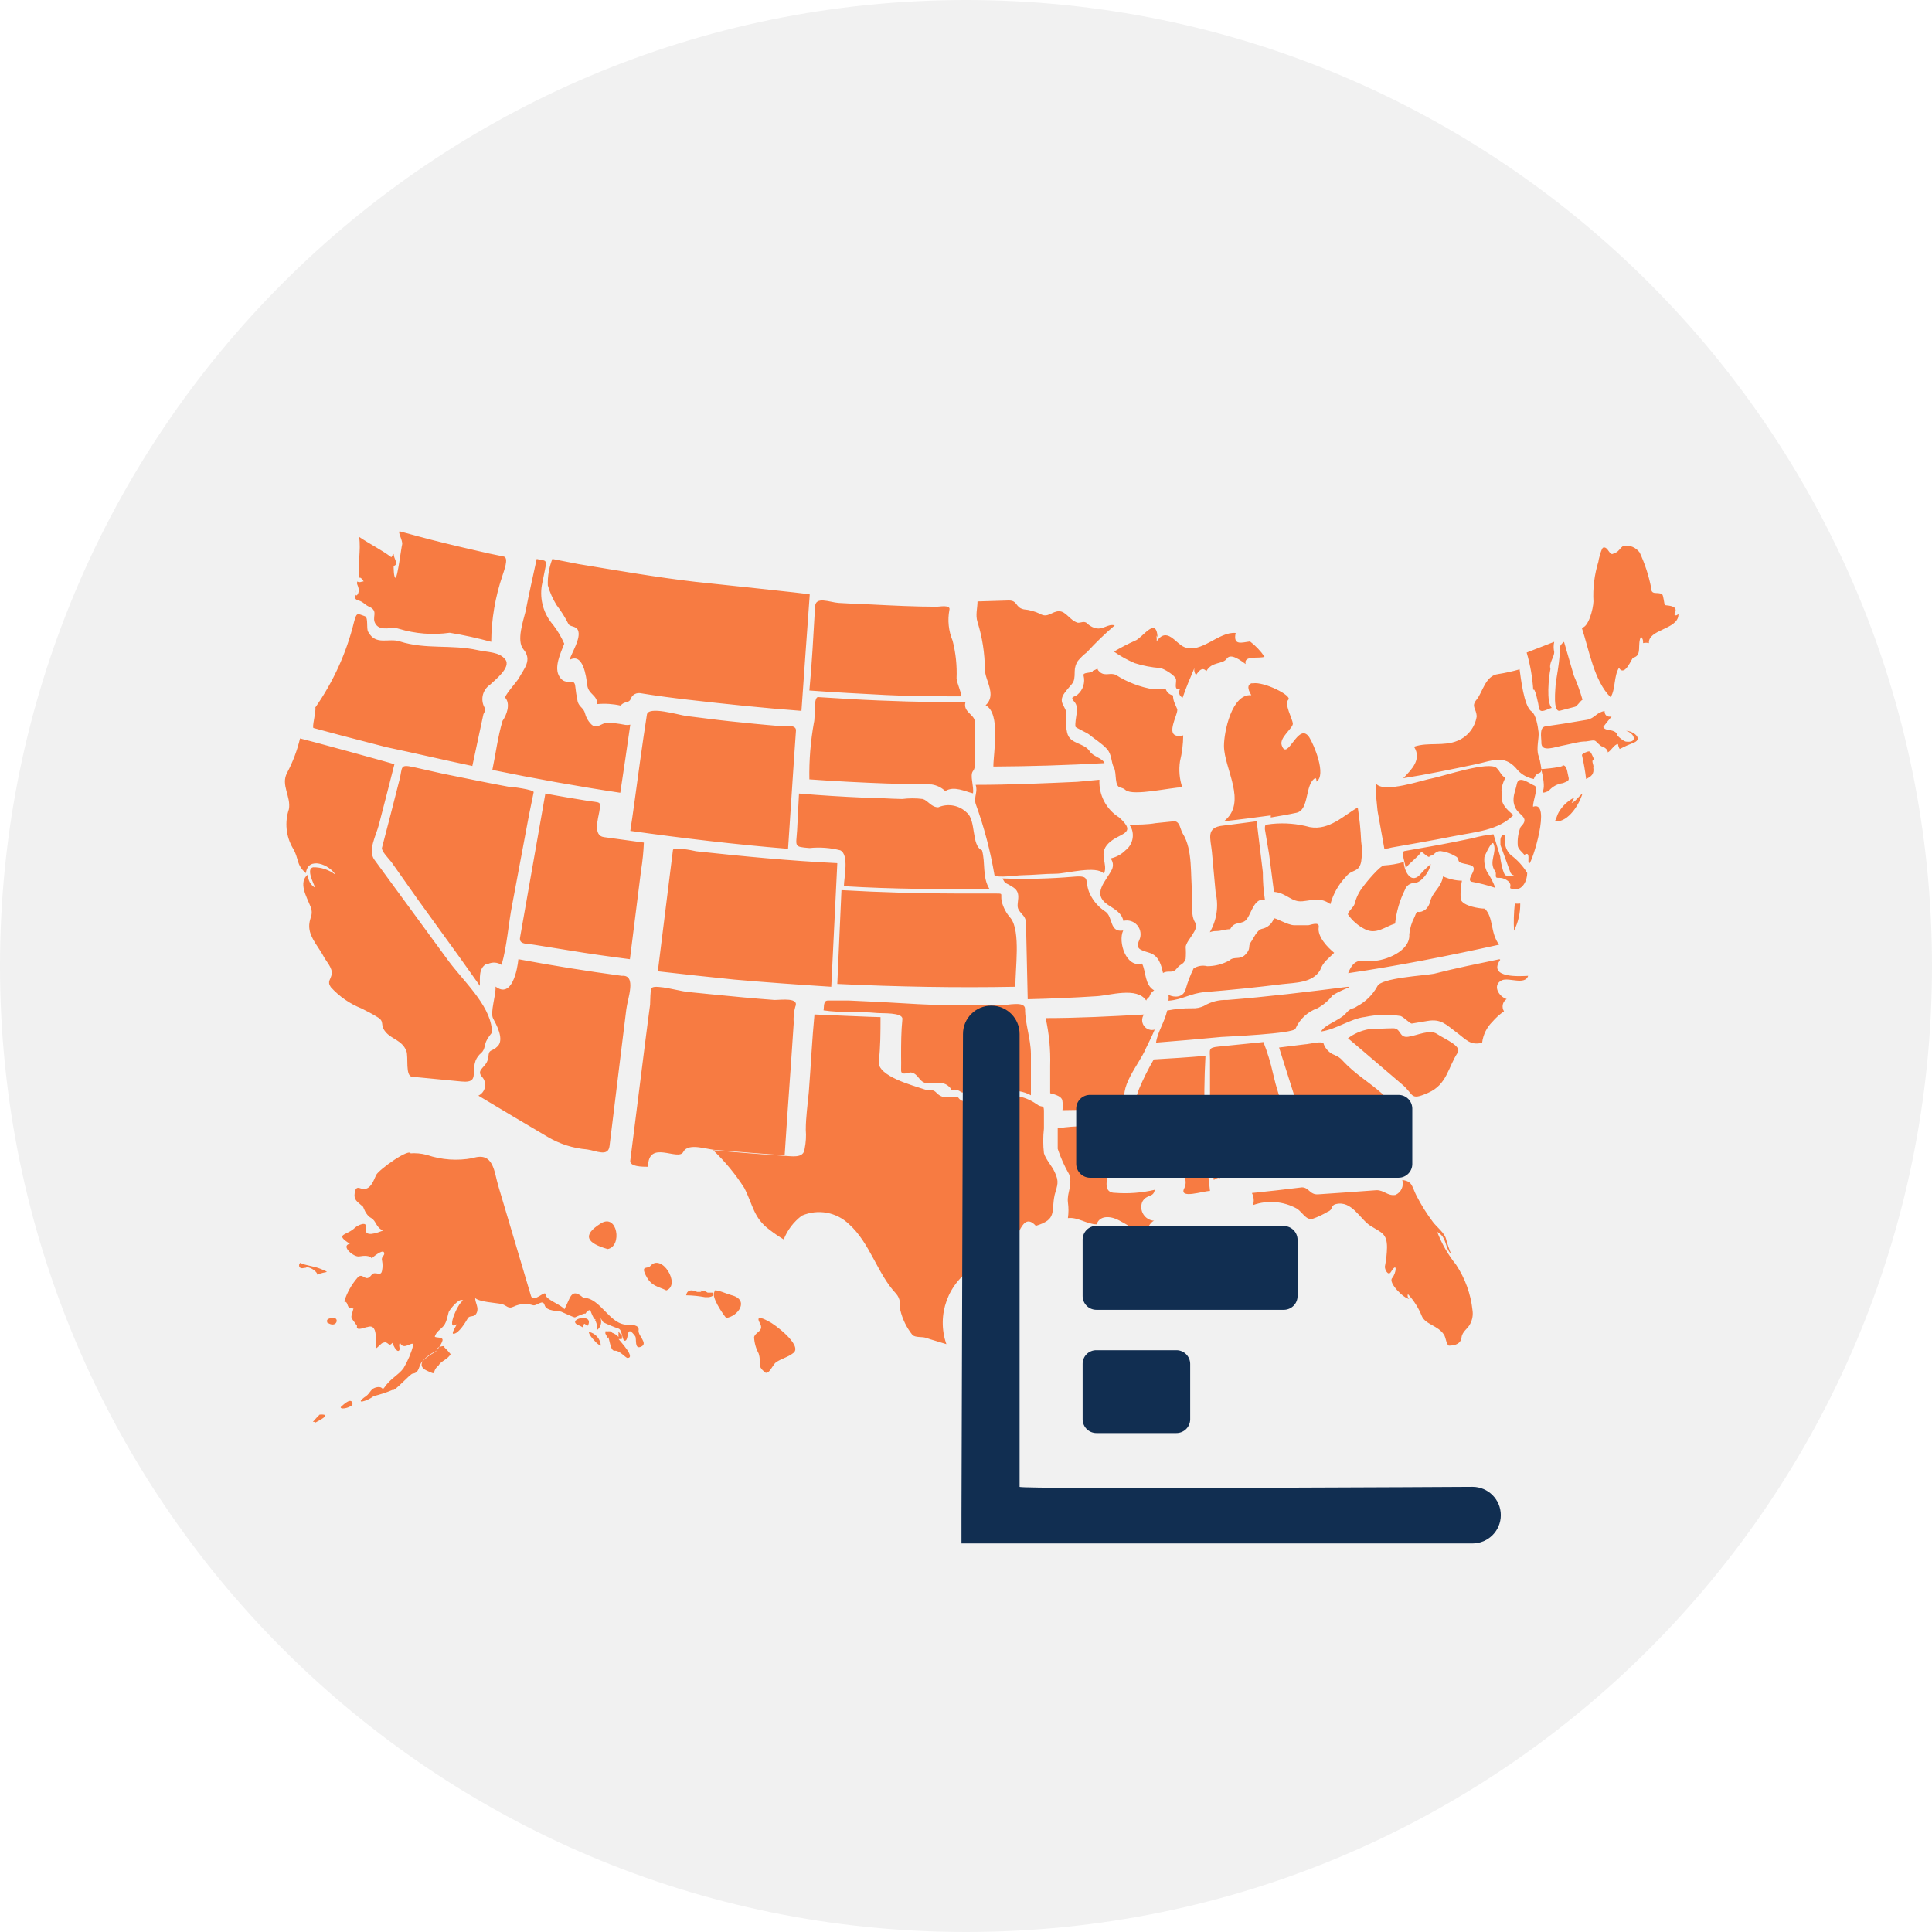
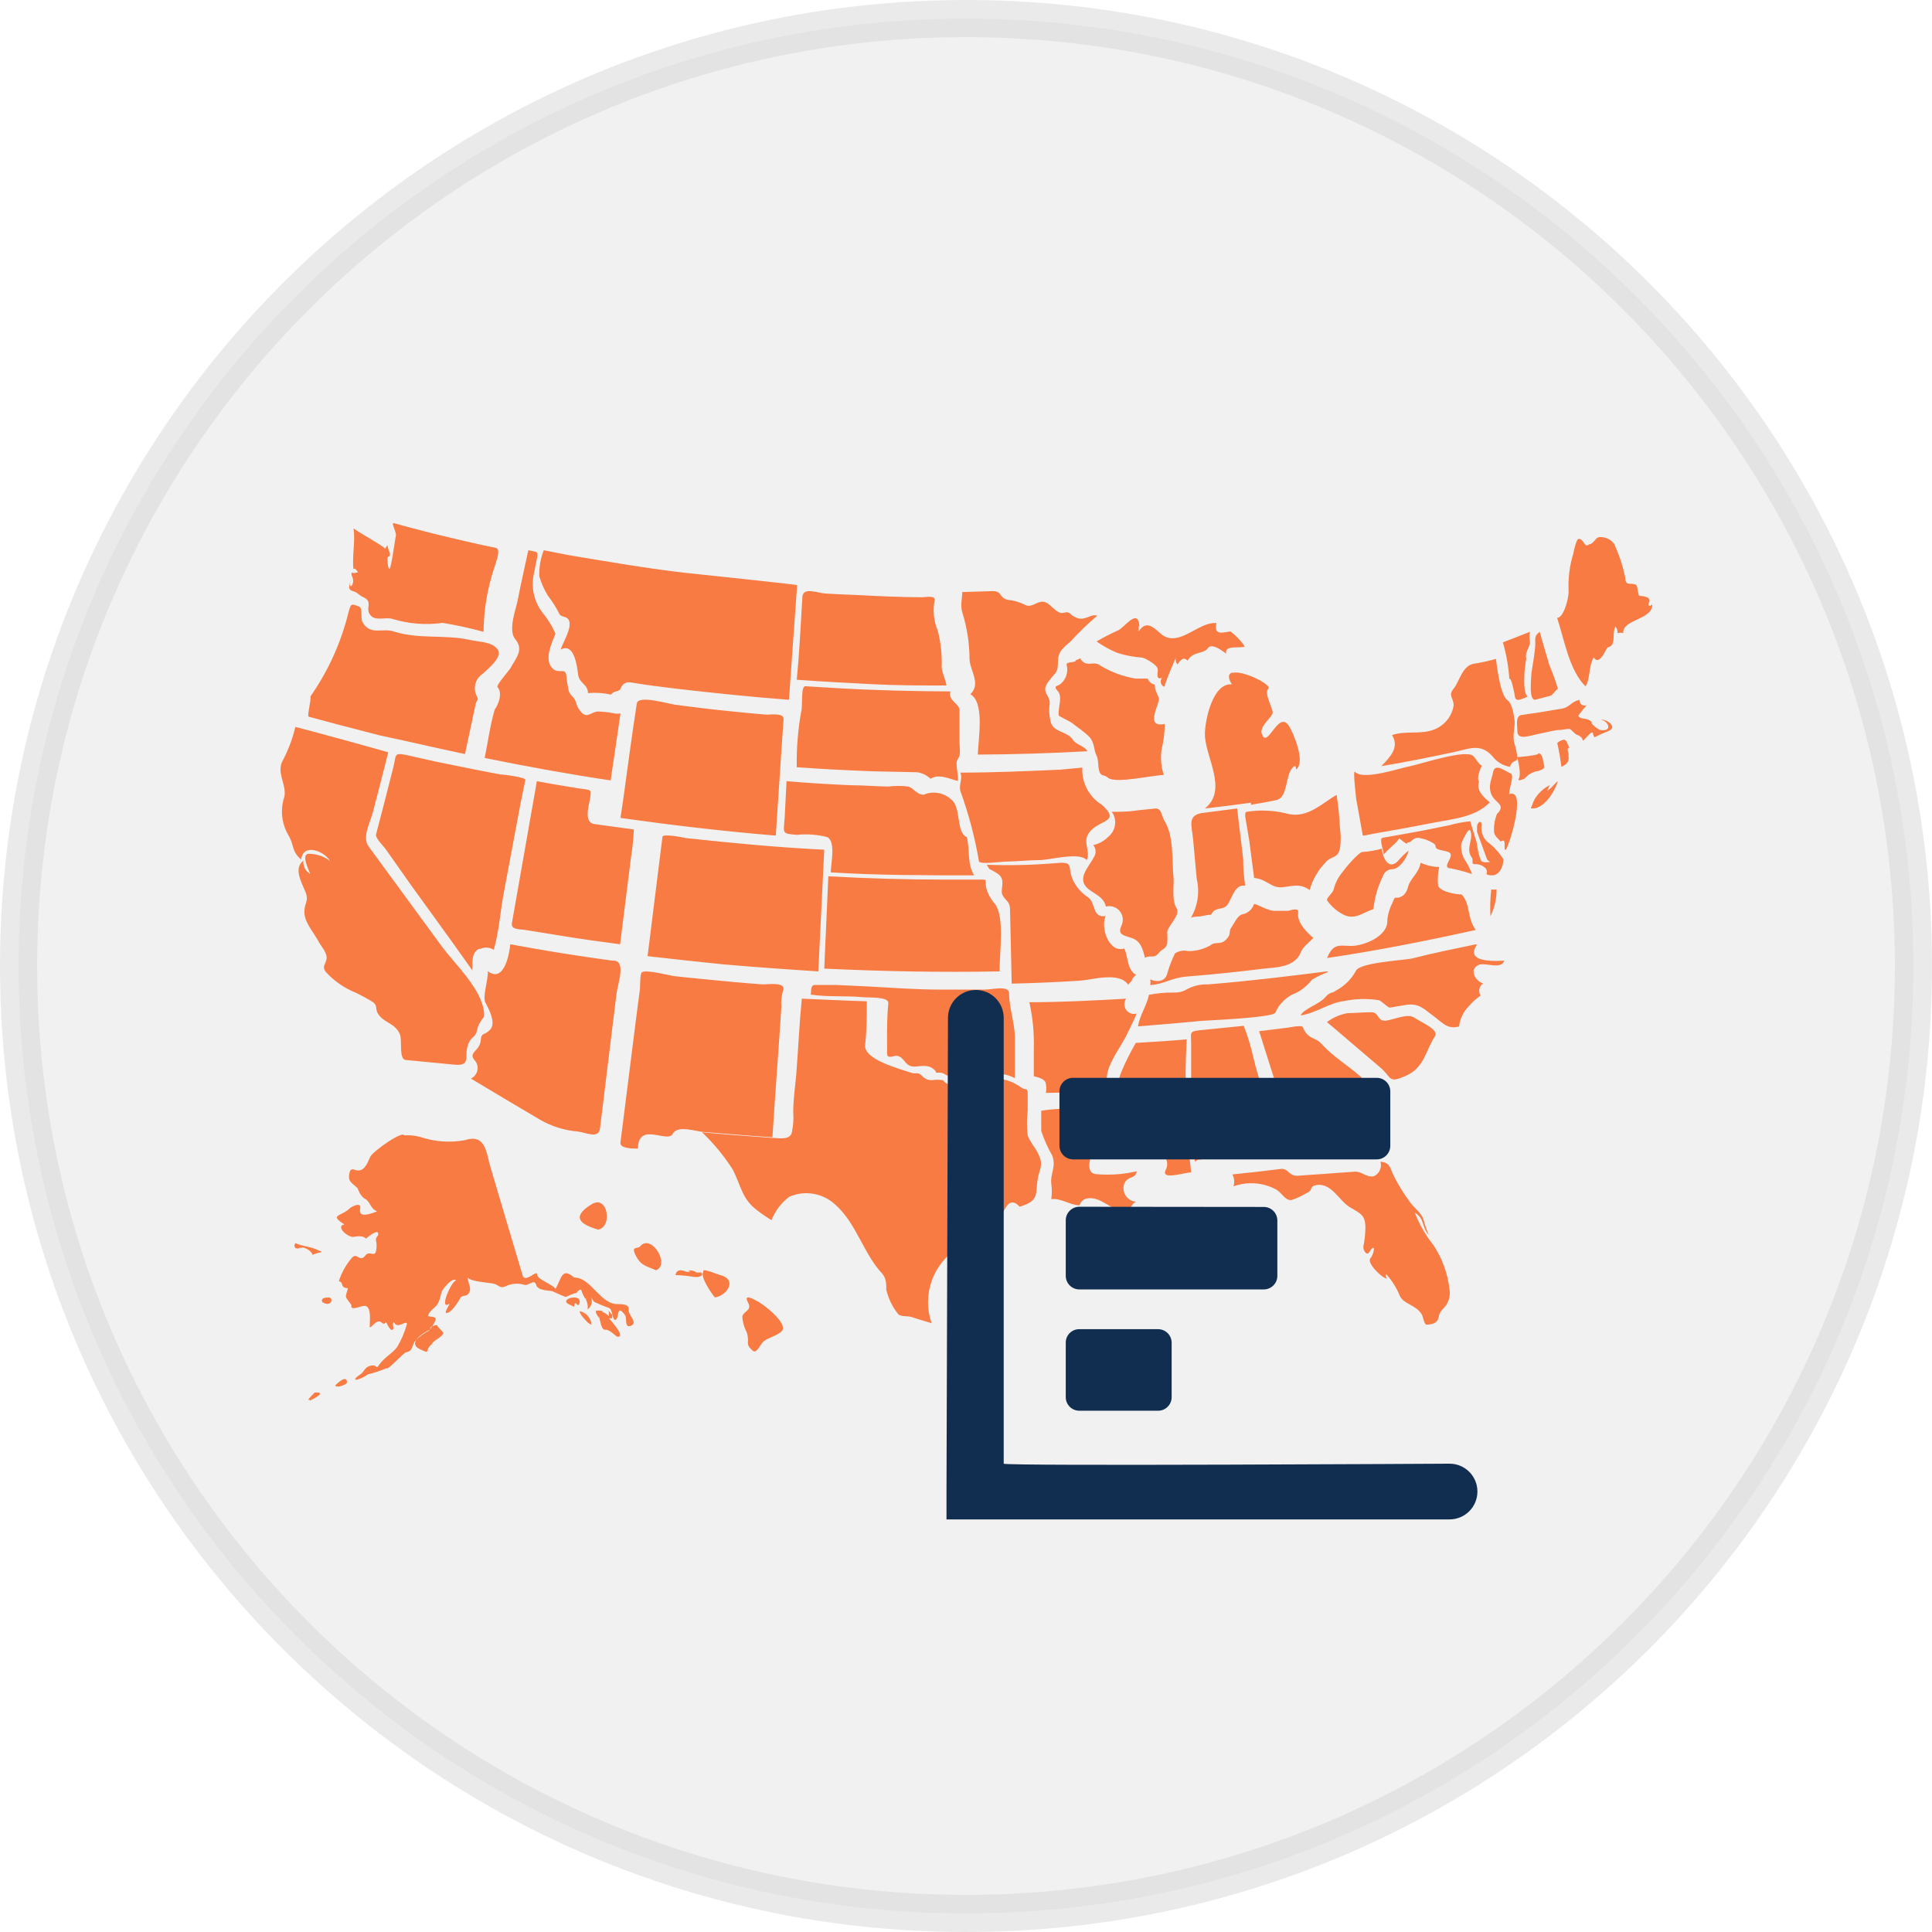
- <svg xmlns="http://www.w3.org/2000/svg" viewBox="0 0 102.38 102.38">
+ <svg xmlns="http://www.w3.org/2000/svg" viewBox="0 0 104 104">
  <defs>
    <clipPath id="a" transform="translate(-0.97 -0.32)">
      <path d="M22.17,28.48l.92.25c1,.27,2,.51,3.05.75.51.12,1,.23,1.52.33.3.06,0,.79-.06,1A11.22,11.22,0,0,0,27,34.33a21.64,21.64,0,0,0-2.2-.48,6.25,6.25,0,0,1-2.69-.21c-.38-.13-.95.15-1.22-.23s.17-.67-.33-.93c-.23-.08-.33-.27-.59-.34s-.22-.22-.14-.56c-.11.5.17.27.15,0s-.14-.29-.07-.45c.1.09.2,0,.33,0C20.18,31,20,30.83,20,31c-.09-.72.11-1.53,0-2.23.58.39,1.18.68,1.71,1.08a.57.57,0,0,1,.12-.18c0,.26.3.55,0,.64,0,.1,0,.61.1.63s.3-1.58.35-1.77S22,28.44,22.17,28.48Zm40.14,5.61L62.26,34l0,.1a.74.74,0,0,1,0,.21c.55-.81,1,.11,1.47.3.9.36,1.82-.83,2.72-.75-.15.7.34.5.76.45a3.53,3.53,0,0,1,.77.81c-.25.12-1.13-.1-1,.39-.21-.15-.78-.61-1-.29s-.79.14-1.08.66c-.22-.22-.37-.05-.55.21a.45.45,0,0,1-.09-.36c-.22.51-.43,1-.62,1.56a.31.31,0,0,1-.12-.48c-.37.13-.2-.29-.23-.49s-.64-.57-.84-.6a5.85,5.85,0,0,1-1.35-.26A6,6,0,0,1,60,34.85a10.83,10.83,0,0,1,1.12-.58C61.49,34.15,62.25,32.94,62.31,34.09ZM87.86,29.6a8.17,8.17,0,0,1,.6,1.83c0,.48.33.22.59.38.08.09.1.53.15.57s.63,0,.56.33c0,0-.13.21,0,.22s.17-.17.15,0c-.06.75-1.62.75-1.56,1.47a.63.63,0,0,0-.31,0c0-.16,0-.2-.11-.35-.22.43.08,1-.41,1.12-.08,0-.44,1.05-.76.54-.28.46-.17,1.11-.44,1.56-.88-.87-1.14-2.51-1.53-3.69.35,0,.61-1,.62-1.39a6,6,0,0,1,.26-2.1c0-.09.16-.71.25-.75.28-.1.34.53.59.28.21,0,.32-.3.5-.38A.89.89,0,0,1,87.86,29.6Zm-43.7,2.9c0-.62.78-.26,1.25-.23s1.13.06,1.7.08c1.17.06,2.35.12,3.52.12.12,0,.73-.12.65.17a2.85,2.85,0,0,0,.17,1.63,6.87,6.87,0,0,1,.21,2c.05.34.21.62.26.95-1.32,0-2.65,0-4-.07s-2.71-.14-4.06-.24C44,35.47,44.07,34,44.16,32.5Zm39.17,1.83a1.22,1.22,0,0,0,0,.54c0,.29-.29.57-.2.9-.09.43-.23,1.77.07,2.06-.24.06-.62.34-.68,0,0-.1-.23-1.2-.3-.93a9.07,9.07,0,0,0-.35-2Zm.52,0,.52,1.79a10,10,0,0,1,.46,1.28c-.13.07-.27.33-.39.37l-.8.21c-.4.11-.24-1.17-.23-1.45.08-.52.17-1,.2-1.41S83.52,34.58,83.85,34.33ZM30.24,29.94l1.38.27c2.06.34,4.12.7,6.19.94.59.07,6.07.63,6.07.67-.15,2-.29,4.11-.44,6.17-2-.15-4-.36-6-.59-.85-.1-1.71-.21-2.55-.35a.47.47,0,0,0-.38.12.45.45,0,0,0-.11.17c-.1.27-.34.11-.54.37l-.06,0,.06,0a4,4,0,0,0-1.24-.08c0-.49-.47-.51-.53-1s-.22-1.74-.94-1.34c.12-.4.62-1.15.45-1.57-.11-.25-.43-.17-.51-.34a6.2,6.2,0,0,0-.63-1A4.28,4.28,0,0,1,30,31.34,3.49,3.49,0,0,1,30.24,29.94ZM86,38c0,.21.12.33.37.29,0,0-.39.47-.44.56.14.25.56.06.75.39-.18-.08.28.36.46.38.63.08.45-.45,0-.57.37,0,.91.41.42.62a7.35,7.35,0,0,0-.76.34.67.67,0,0,1-.09-.26c-.19,0-.36.35-.54.44,0-.16-.18-.28-.35-.33-.42-.33-.18-.35-.81-.25-.36,0-.73.12-1.09.19-.55.09-1.31.44-1.27-.17,0-.24-.12-.77.22-.82l.95-.14,1.26-.21C85.48,38.38,85.58,38.06,86,38ZM19.73,33.28c.14-.5.14-.47.59-.3.18.1.05.63.16.82.41.75,1.08.31,1.68.51,1.39.44,2.73.15,4.12.46.52.12,1.15.08,1.47.5s-.57,1.1-.82,1.34a.92.92,0,0,0-.32,1.13c.18.32,0,.21-.05.55L26,40.91c-1.53-.32-3-.67-4.57-1l-2.35-.61-1.49-.4c-.11,0,.14-.88.09-1.09A13.49,13.49,0,0,0,19.73,33.28Zm34.7-1.14c.48,0,.33.37.79.47a2.49,2.49,0,0,1,.87.24c.4.24.62-.14,1-.14s.58.5,1,.61c.19,0,.29-.09.45,0a1.09,1.09,0,0,0,.42.27c.45.15.71-.24,1.08-.13a16.43,16.43,0,0,0-1.47,1.42,3,3,0,0,0-.48.46,1,1,0,0,0-.17.56c0,.69-.11.56-.53,1.13s.15.73.08,1.19a2.65,2.65,0,0,0,.05.93c.15.63.89.5,1.21,1,.17.26.67.35.77.61-2,.11-3.93.17-5.89.18,0-.75.4-2.81-.41-3.25a.75.75,0,0,0,.26-.57c0-.47-.29-.9-.3-1.32a8.56,8.56,0,0,0-.39-2.52c-.12-.37,0-.74,0-1.09Zm30.75,8h0c.12,0,.2.34.28.43-.23,0,0,.32-.06.41.06.37-.11.49-.38.62a12.08,12.08,0,0,0-.22-1.27c0-.07.31-.21.38-.19Zm-3.69-4.39c.07.48.23,2,.64,2.27.24.18.33.77.37,1.09s-.14.88,0,1.26a2.91,2.91,0,0,1,.12.51c.12.62-.2.21-.37.72a1.52,1.52,0,0,1-.95-.58c-.64-.71-1.26-.39-2.08-.21-1.29.27-2.58.54-3.89.75.44-.46,1-1,.57-1.67.75-.26,1.57,0,2.32-.32a1.67,1.67,0,0,0,1-1.27c0-.44-.32-.52,0-.91s.46-1.27,1.14-1.35A9.24,9.24,0,0,0,81.49,35.79Zm-22.62.12c.45-.17.11-.16.39.07s.56,0,.85.15a5.3,5.3,0,0,0,2,.76c.23,0,.42,0,.64,0a.5.5,0,0,0,.38.32c0,.3.12.47.22.72s-.82,1.64.32,1.4a5.91,5.91,0,0,1-.17,1.37,2.93,2.93,0,0,0,.12,1.38c-.59,0-2.59.48-3,.15a.53.53,0,0,0-.26-.13C60,42,60.16,41.3,60,41s-.1-.7-.38-1-.65-.52-.94-.76c-.09-.08-.71-.36-.72-.41-.05-.42.23-1-.05-1.31s0-.24.17-.4a1,1,0,0,0,.31-1C58.34,35.94,58.71,36,58.87,35.91Zm24.9,5c.25,0,.25.39.31.6s0,.24-.29.35a1.17,1.17,0,0,0-.75.41s-.43.21-.31,0,0-.79-.09-1.16C82.63,41.09,83.6,41,83.77,40.91ZM44.33,37.26l1.63.1c2.06.12,4.12.17,6.17.18-.14.5.49.66.49,1v1.74c0,.3.09.67-.09.9s.06.81,0,1.18c-.43-.1-1-.41-1.47-.12a1.32,1.32,0,0,0-.72-.35L48,41.84c-1.38-.05-2.76-.12-4.14-.22a15.34,15.34,0,0,1,.24-3C44.19,38.31,44.06,37.24,44.33,37.26ZM29.41,29.94c.38.1.55,0,.47.41s-.13.67-.2,1a2.55,2.55,0,0,0,.6,2.08,4.74,4.74,0,0,1,.59,1c-.18.48-.58,1.27-.24,1.77s.76,0,.82.46a7.94,7.94,0,0,0,.13.83c.08.3.32.34.39.63a1.24,1.24,0,0,0,.31.56c.31.33.55-.06.88-.06a5.16,5.16,0,0,1,.87.1.78.78,0,0,0,.34,0c-.17,1.2-.35,2.41-.53,3.61-2.27-.34-4.53-.75-6.78-1.21.18-.86.29-1.76.54-2.6.22-.31.43-.89.15-1.22-.08-.09.58-.83.69-1,.31-.57.75-1,.26-1.58-.37-.46,0-1.5.12-2C29,31.79,29.21,30.87,29.41,29.94ZM84.83,42.37c-.26.81-.9,1.57-1.46,1.46.09-.16.11-.32.2-.47a2,2,0,0,1,.81-.77.8.8,0,0,1-.13.28C84.42,42.84,84.66,42.48,84.83,42.37ZM67.37,36.53c.58-.1,2.1.66,1.87.87s.21,1,.24,1.25-.73.75-.59,1.16c.3.91.88-1.3,1.46-.42.24.37.93,2,.38,2.35,0-.1,0-.16-.06-.19-.57.33-.3,1.69-1,1.84-.45.1-.91.17-1.36.25l0-.11c-.82.11-1.65.22-2.48.31,1.27-1,0-2.79,0-4,0-.72.41-2.77,1.45-2.68-.22-.36-.2-.55,0-.63h0v0s0,0,.06,0ZM35.25,38.19c.07-.47,1.62,0,2.08.07.77.09,1.54.2,2.31.28s1.73.18,2.6.25c.26,0,.93-.1.91.24s-.07,1-.1,1.44c-.11,1.61-.21,3.22-.32,4.83-2.8-.23-5.58-.56-8.36-.95.07-.46.14-.92.2-1.37C34.79,41.38,35,39.79,35.25,38.19Zm41.64,3.37c.56-.11,3-.93,3.39-.54.18.17.23.39.46.52,0,0-.33.62-.15.86-.18.45.26.86.58,1.11-.8.82-2,.89-3.21,1.13s-2.15.4-3.23.59a1.76,1.76,0,0,1-.4.07l-.36-2c0-.09-.19-1.56-.06-1.43C74.37,42.35,76.33,41.66,76.89,41.56Zm4.46.3c.1-.49.69,0,.93.09s-.09.81-.07,1.12c1-.37-.06,3-.2,3s.11-.69-.26-.45c-.1-.13-.33-.3-.35-.48a2.21,2.21,0,0,1,.15-1c.53-.52-.11-.59-.3-1.06S81.27,42.28,81.35,41.86Zm-22.12-.22a2.22,2.22,0,0,0,1.05,2c1,.9,0,.8-.57,1.37s0,1.07-.24,1.61c-.39-.46-2,0-2.55,0s-1.19.07-1.78.08c-.29,0-1.32.16-1.47,0a21.79,21.79,0,0,0-1-3.79c-.1-.36.13-.65,0-1,1.8,0,3.6-.08,5.39-.16ZM80.72,44.8a1,1,0,0,0,.31.83,3.38,3.38,0,0,1,.87.95h0v0h0c0,.34-.2.9-.66.86s-.09-.1-.3-.38a.75.75,0,0,0-.59-.22c-.2,0-.06-.2-.14-.34-.39-.51.12-1-.1-1.48-.09-.18-.47.66-.48.73a1.47,1.47,0,0,0,.14.77,4,4,0,0,1,.44.85,9,9,0,0,0-1.28-.33c-.3-.17.52-.76-.1-.89-.14-.05-.44-.07-.53-.16s0-.2-.21-.3a2,2,0,0,0-.78-.27c-.33,0-.32.26-.58.25,0,.22-.41-.26-.45-.2-.19.29-.57.53-.82.85,0-.18-.27-.86-.07-.9l1.41-.25c.74-.13,1.47-.28,2.2-.43a6.48,6.48,0,0,1,1.11-.21l.36,1.18c0,.15.16,1,.3,1a.81.81,0,0,0,.43,0,.28.28,0,0,1-.21-.21l-.51-1.4,0-.3C80.51,44.53,80.77,44.44,80.72,44.8ZM43.31,42.37c1.16.1,2.31.17,3.47.22.66,0,1.32.06,2,.07a4.41,4.41,0,0,1,1.09,0c.29.09.45.44.82.44a1.38,1.38,0,0,1,1.51.28c.51.41.23,1.76.81,2,.19.68,0,1.42.4,2.06-2.58,0-5.15,0-7.72-.16,0-.44.29-1.66-.19-1.9a4.66,4.66,0,0,0-1.63-.12c-.84-.07-.72-.06-.66-.94Zm29.61.74a16.2,16.2,0,0,1,.18,1.79,3.62,3.62,0,0,1,0,1.09c-.13.59-.47.37-.79.77a3.42,3.42,0,0,0-.84,1.47c-.53-.37-.89-.21-1.48-.15s-.83-.44-1.51-.5l-.26-2L68,44.27c0-.3,0-.23.38-.29a5.49,5.49,0,0,1,2,.17C71.42,44.34,72.2,43.51,72.92,43.11ZM75.36,46c0,.38.33,1.2.84.69a4.61,4.61,0,0,1,.59-.58c-.07.41-.51,1-.87,1a.53.53,0,0,0-.5.36,5.25,5.25,0,0,0-.52,1.79c-.53.16-1,.61-1.6.3a2.43,2.43,0,0,1-.9-.78c0-.17.3-.36.36-.58a2.32,2.32,0,0,1,.44-.89c.16-.23.91-1.13,1.12-1.13A4.61,4.61,0,0,0,75.36,46Zm-7.8-2.19.33,2.73A9.27,9.27,0,0,0,68,48c-.55-.1-.69.63-.94,1s-.66.08-.9.56c-.26,0-.48.1-.75.1a.92.92,0,0,0-.33.06,2.86,2.86,0,0,0,.31-2.09l-.2-2.18c-.07-.7-.34-1.29.6-1.38C66.39,44,67,43.91,67.56,43.84Zm13.68,4.39a1.26,1.26,0,0,0,.29,0,3.14,3.14,0,0,1-.33,1.44A8.76,8.76,0,0,1,81.24,48.23ZM29.87,42.37c.73.14,1.46.26,2.2.38s.75,0,.66.57c-.06.37-.35,1.28.24,1.36l2.12.29a12.36,12.36,0,0,1-.15,1.48c-.2,1.57-.39,3.14-.59,4.7-1.08-.14-2.16-.29-3.24-.47l-1.8-.29c-.38-.07-.86,0-.78-.4Zm33.32,1.47c.31,0,.32.44.46.66.54.86.39,2.2.5,3.16,0,.47-.09,1.16.15,1.54s-.43.89-.5,1.29a4.06,4.06,0,0,1,0,.64c-.13.34-.23.21-.47.51s-.44.07-.73.24c-.09-.39-.2-.91-.72-1.07s-.75-.21-.53-.69a.73.73,0,0,0-.85-1c-.09-.42-.42-.59-.8-.84-.9-.59-.14-1.23.19-1.88a.55.55,0,0,0-.07-.59,1.57,1.57,0,0,0,.79-.43,1,1,0,0,0,.28-1.25,1,1,0,0,0-.08-.11c.47,0,.94,0,1.4-.08Zm14.25,2.92a2.55,2.55,0,0,0,1,.23h0a3.35,3.35,0,0,0-.06,1c.13.35,1,.48,1.27.48.48.48.28,1.27.76,1.91-2.67.59-5.34,1.12-8,1.51.33-.83.69-.65,1.31-.65s2-.5,1.93-1.41a2.52,2.52,0,0,1,.28-.92c.19-.48.09-.13.48-.33a.45.45,0,0,0,.14-.1.86.86,0,0,0,.2-.36C76.87,47.58,77.34,47.37,77.44,46.76Zm-31.88.73c2.11.12,4.23.18,6.34.18l1.88,0c.37,0,.2,0,.27.41a2.13,2.13,0,0,0,.48.9c.54.71.23,2.7.25,3.63-3.15.06-6.29,0-9.44-.15ZM22.14,41.64c.17-.67,0-.83.74-.67l1.56.35c1.16.23,2.32.48,3.48.69.2,0,1.36.16,1.33.29L29,43.52l-.89,4.75c-.2,1-.27,2.18-.56,3.18a.74.74,0,0,0-.72-.05h0l-.08,0,0,0,.06,0,0,0-.07,0c-.42.25-.33.75-.34,1.16L25.29,51l-2.17-3-1.41-2c-.1-.13-.54-.58-.5-.75C21.53,44.05,21.83,42.85,22.14,41.64Zm14.49,3.73c0-.18,1,0,1.23.06,2.49.27,5,.51,7.48.63-.11,2.19-.21,4.37-.32,6.55-1.71-.11-3.42-.23-5.13-.38-1.35-.14-2.7-.28-4.06-.44l.54-4.34Zm21.21,1.41c1-.09.55.2.89.92a2.3,2.3,0,0,0,.82.93c.41.28.2,1.12.94,1-.29.6.16,2,1,1.75.22.45.13,1.13.64,1.42a.61.61,0,0,0-.23.27c0,.1-.16.15-.19.27-.49-.74-1.93-.27-2.62-.23-1.22.08-2.44.13-3.66.16l-.09-4c0-.42-.23-.45-.4-.76s.23-.84-.28-1.17-.36-.11-.57-.47A30.84,30.84,0,0,0,57.84,46.78ZM68.47,49c0-.11.73.35,1.08.35l.75,0c.09,0,.61-.23.55.11-.08.5.48,1.07.82,1.35-.3.31-.58.47-.74.91-.4.7-1.35.67-2,.75-1.36.17-2.73.31-4.1.42-.8.07-1.18.4-1.94.46a1.06,1.06,0,0,0,0-.31c.33.16.79.14.91-.3a6.45,6.45,0,0,1,.42-1.1.92.92,0,0,1,.72-.12,2.43,2.43,0,0,0,1.17-.3c.27-.25.55,0,.86-.32s.12-.42.27-.63.34-.68.61-.73A.83.83,0,0,0,68.47,49Zm12,2.18c-.69,1,1.1.87,1.48.85-.17.51-1,.08-1.38.23-.54.24-.19.87.24,1a.47.47,0,0,0-.14.65,3.31,3.31,0,0,0-.62.56,1.88,1.88,0,0,0-.54,1.11c-.64.15-.84-.17-1.38-.57s-.79-.71-1.51-.59l-.84.14c-.1,0-.43-.35-.59-.4a5.17,5.17,0,0,0-1.88.05c-.79.09-1.5.65-2.33.77.16-.35,1-.6,1.3-.95s.35-.2.61-.39a2.6,2.6,0,0,0,1.07-1.06c.19-.44,2.47-.56,3-.66C78.13,51.62,79.28,51.39,80.43,51.15Zm-8,1.46a5.54,5.54,0,0,0-.88.42,2.57,2.57,0,0,1-.81.69,2,2,0,0,0-1.16,1.08c-.09.27-3.66.42-3.93.44-1.15.11-2.31.21-3.46.3.08-.57.47-1.12.59-1.7a6.46,6.46,0,0,1,1.32-.12,1.3,1.3,0,0,0,.62-.12A2.22,2.22,0,0,1,66,53.31C68.14,53.14,70.27,52.88,72.4,52.61ZM16.87,39.45c.37.08,5,1.35,5,1.37-.27,1.08-.55,2.15-.83,3.23-.14.54-.59,1.34-.23,1.83l3.91,5.34c.78,1.06,2.18,2.32,2.31,3.62,0,0,0,.07,0,0v0c0,.33,0,.16-.2.49l-.06.1c-.14.24-.08.48-.29.68a1,1,0,0,0-.31.42,1.81,1.81,0,0,0-.09.61c0,.34-.05.55-.66.49l-2.59-.25c-.41,0-.2-1.07-.33-1.38-.24-.57-.77-.6-1.1-1s0-.54-.46-.8c-.26-.16-.53-.3-.81-.44a4.38,4.38,0,0,1-1.63-1.13c-.21-.31,0-.39.05-.7s-.32-.71-.41-.89c-.25-.49-.74-1-.78-1.55s.26-.63.06-1.14-.67-1.28-.12-1.7a.73.73,0,0,0,.37.71c-.06-.19-.5-1-.11-1.08a1.86,1.86,0,0,1,1.18.39c-.29-.52-1.45-1-1.56-.08-.54-.47-.35-.76-.69-1.32a2.51,2.51,0,0,1-.21-2.07c.12-.67-.44-1.28-.1-1.92A7.75,7.75,0,0,0,16.87,39.45ZM74.8,54.81c.42,0,.3.52.79.45s1.15-.41,1.53-.15,1.34.64,1.09,1c-.51.78-.56,1.68-1.56,2.12s-.72.09-1.42-.48c-.41-.34-2.82-2.42-2.83-2.41a2.58,2.58,0,0,1,1.1-.48C73.93,54.85,74.37,54.81,74.8,54.81ZM44.85,53.34l1.12,0,1.71.08c1.3.07,2.6.17,3.9.17H54c.37,0,1.28-.24,1.29.19,0,.8.3,1.57.31,2.38v2.2a1.88,1.88,0,0,0-1.32-.19,2.11,2.11,0,0,0-.82.24,1.13,1.13,0,0,0-.75-.29c-.31,0-.49.16-.8.08a.57.57,0,0,0-.36-.14c-.41,0,0,.06-.35-.21s-.8-.09-1.09-.12c-.46-.05-.44-.51-.87-.58-.15,0-.53.2-.52-.13s0-.47,0-.71c0-.66,0-1.32.07-2,0-.35-1.06-.28-1.36-.31-.93-.09-1.89,0-2.82-.14C44.65,53.69,44.58,53.33,44.85,53.34Zm16.74.74a.52.52,0,0,0,.57.8c-.15.36-.32.69-.47,1-.34.83-1.55,2.14-1,3,0,.25-3,.26-3.42.27a1.23,1.23,0,0,0,0-.47c0-.33-.65-.41-.65-.43,0-.49,0-1,0-1.46a10.17,10.17,0,0,0-.24-2.52C58.07,54.27,59.83,54.18,61.59,54.08ZM28.44,51.15q2.73.51,5.48.88c.81-.07.3,1.23.24,1.77l-.23,1.86-.66,5.39c-.07.59-.7.25-1.19.18A4.85,4.85,0,0,1,30,60.57c-1.23-.72-2.46-1.46-3.68-2.19a.63.63,0,0,0,.19-1c-.29-.33.1-.46.26-.78s0-.52.27-.63a.88.88,0,0,0,.36-.28c.25-.39-.13-1.08-.3-1.4s.16-1.23.13-1.69C28.1,53.26,28.39,51.68,28.44,51.15Zm41.68,4.51c.2,0,1-.23,1,0a1,1,0,0,0,.58.57c.36.16.36.26.67.55.64.62,1.44,1.08,2.07,1.71a5.21,5.21,0,0,1,.67,1c.26.41.25.22.11.78,0,.13-.23,1.2-.37,1.21-.34,0-.59.45-.7.46L71,62.11c-.57,0-.68-.13-.76-.64a5.23,5.23,0,0,0-.18-.76c0-.3.28-.57.2-.88s-.5-.8-.64-1.25l-.87-2.75Zm-34.6-3c.23-.17,1.49.18,1.8.21.48.06,1,.1,1.45.15,1.08.11,2.17.21,3.25.29.34,0,1.33-.15,1.09.37a2.47,2.47,0,0,0-.08.86c-.15,2.33-.33,4.65-.48,7-1.21-.08-2.41-.18-3.62-.28-.43,0-1.48-.42-1.75.1s-1.86-.69-1.87.79c-.28,0-1,0-.94-.34l.18-1.42.61-4.84c.09-.68.17-1.35.26-2C35.43,53.38,35.42,52.73,35.52,52.66Zm32.4,2.88a11.07,11.07,0,0,1,.51,1.67,13.31,13.31,0,0,0,.68,2.14c.1.18.24.33.33.51a2.48,2.48,0,0,0-.2.8,5.86,5.86,0,0,0,.23,1.15c-1.09.13-2.19.26-3.29.37a.63.63,0,0,0-.46.38c-.19.4,0,0-.43.29a23.28,23.28,0,0,1-.2-3.54l0-2.82c0-.57-.12-.65.45-.71Zm-3.07.73a40.77,40.77,0,0,0,.24,7.16c-.36,0-1.68.46-1.36-.15.16-.32.06-.83-.45-.8a9.85,9.85,0,0,0-2.58.16c.23-.83,1.26-1.55.67-2.45a1.13,1.13,0,0,1-.21-.54A2.93,2.93,0,0,1,61.34,58a13.82,13.82,0,0,1,.77-1.54C63,56.41,63.94,56.35,64.85,56.27Zm-5.19,3.66c.64,0,.33,0,.72.6.16.41-1.55,3-.33,3a6.89,6.89,0,0,0,2.11-.16c-.06.43-.43.21-.66.64a.73.73,0,0,0,.63,1c-.28.07-.53.91-.86.76-.15-.35-.66-.59-1-.78s-1-.34-1.19.21c-.51,0-1-.4-1.52-.33a3,3,0,0,0,0-.84c-.06-.52.27-.9.06-1.49a7.39,7.39,0,0,1-.6-1.34l0-1.09A9.33,9.33,0,0,1,58.5,60ZM32.81,65.15c.88-.55,1.15,1.22.36,1.36l-.05,0,.05,0C32.09,66.2,31.78,65.79,32.81,65.15ZM16.88,67.24c.29.15.73.17,1.08.32.6.25.26.1-.17.31,0-.13-.3-.39-.57-.4h0c.05,0-.26.12-.11,0l.06,0C16.82,67.65,16.75,67.35,16.88,67.24Zm18.55.17c.6-.71,1.64,1,.85,1.29l0,0,0,0c-.45-.22-.79-.21-1.08-.78S35.29,67.58,35.43,67.41Zm2.6,1.3a.62.62,0,0,1,.44.11h.26c.09.15,0,.2-.19.24l-.09,0h0l-.12,0a.09.09,0,0,1,0,0l0,0a5.8,5.8,0,0,0-1-.1c.05-.27.24-.33.58-.18l.23,0Zm.8,0c.12-.07.72.2.89.24,1,.25.35,1.14-.27,1.21a.05.05,0,0,1,0,0v0h0c-.2-.24-.81-1.14-.62-1.38ZM18.65,70.16c.3,0,.17.52-.26.29l0,0h0s-.05-.06-.05,0h0C18.19,70.19,18.47,70.17,18.65,70.16Zm13.5.35c-.09.24-.23-.31-.28.16l-.14-.08C30.82,70.28,32.4,69.85,32.15,70.51Zm43.13-7.66c.55.07.5.34.75.83a9.52,9.52,0,0,0,.87,1.39c.19.26.62.58.7.91a6.13,6.13,0,0,0,.28.82c-.39-.43-.21-.89-.75-1.2a6.49,6.49,0,0,0,1,1.74A5.4,5.4,0,0,1,79,69.75a1.17,1.17,0,0,1-.12.72c-.12.26-.42.4-.46.72s-.29.43-.67.44c-.14-.06-.16-.43-.26-.58-.32-.5-1-.54-1.18-1a3.76,3.76,0,0,0-.73-1.15.2.2,0,0,0,.07.25c-.27,0-1.13-.85-.91-1.1s.3-.92-.06-.33c-.15.25-.35-.15-.32-.3a5.57,5.57,0,0,0,.11-1c0-.73-.29-.78-.86-1.13s-1-1.38-1.86-1.16c-.29.08-.11.28-.42.4a4.3,4.3,0,0,1-.81.38c-.34.08-.54-.36-.82-.54a2.83,2.83,0,0,0-2.33-.19.84.84,0,0,0-.06-.64c.89-.09,1.77-.19,2.65-.3.38,0,.41.4.86.37l1.45-.1,1.65-.12c.4,0,.59.32,1,.25A.66.66,0,0,0,75.28,62.85ZM32.18,70.9a.8.8,0,0,1,.63.73.67.67,0,0,1-.2-.12l0,0h0s0,0,0,0S32.14,71.06,32.18,70.9Zm12-16.82s3.15.14,3.45.14c0,.79,0,1.57-.09,2.35s1.84,1.28,2.46,1.49c.33.11.36-.08.62.19a.7.7,0,0,0,.49.22,1.87,1.87,0,0,1,.63,0c.41.57.75-.3,1.12,0,.61.53,1.19-.18,1.94-.08a2.53,2.53,0,0,1,1.1.44c.28.22.38,0,.39.34l0,.95a5.73,5.73,0,0,0,0,1.31c.09.32.44.7.57,1,.25.52.14.69,0,1.2-.2.91.15,1.3-1,1.65-.74-.82-.95.78-1.31,1.07a1.83,1.83,0,0,1-1.11.56c-.35,0-.77.16-.83.55a3.44,3.44,0,0,0-1.49,4.09c-.37-.12-.72-.21-1.1-.34-.19-.06-.55,0-.7-.15a3.33,3.33,0,0,1-.64-1.31c0-.33,0-.61-.22-.87-1-1.06-1.38-2.68-2.49-3.68a2.29,2.29,0,0,0-2.51-.46A2.91,2.91,0,0,0,42.5,66a7.32,7.32,0,0,1-.76-.52c-.84-.62-.87-1.32-1.33-2.21a10.78,10.78,0,0,0-1.65-2c1.24.12,2.49.21,3.74.3.36,0,1.07.18,1.11-.38a3.59,3.59,0,0,0,.06-1c0-.67.1-1.34.16-2C43.94,56.79,44,55.43,44.13,54.08ZM33.71,70.9c.06,0,.12.07.16.16l.05,0,0,0a.56.56,0,0,1,0,.22h-.17c.13.17.91,1,.47,1-.09,0-.43-.41-.66-.38s-.26-.46-.36-.74c0,0,0,.07,0,.09s0,0,0,0a0,0,0,0,1,0,0h0v0a2,2,0,0,1-.15-.26l0-.06v-.06h0s0,0,0,0h0a.48.48,0,0,1,.12,0,.54.54,0,0,1,.13,0s.09,0,.1.07a.89.89,0,0,1,.35.23.78.78,0,0,1,0-.21.09.09,0,0,1,0-.09h0l0,0h0Zm-9.19.76s0,0,0,.06a3.18,3.18,0,0,1,.33.36c-.16.26-.39.32-.57.5l-.08.11c-.41.34,0,.55-.62.26s0-.74.2-.87.25-.12.35-.21v0s0-.08,0-.07v0l0,0a.38.38,0,0,1,.12-.11h.05A.4.4,0,0,1,24.52,71.66Zm16.72-1.22c-.29-.51.31-.18.47-.09l0,0c.27.11,1.8,1.26,1.31,1.66-.31.25-.64.29-.95.52-.15.12-.36.67-.57.51-.46-.4-.15-.42-.33-1a2,2,0,0,1-.24-.86C41,70.89,41.47,70.87,41.24,70.44Zm-18.5-9,0,0-.05,0h0a2.63,2.63,0,0,1,.9.08,4.78,4.78,0,0,0,2.43.17c1.12-.36,1.13.74,1.36,1.49q.86,2.91,1.73,5.82c.14.39.77-.35.77-.08s.84.54,1,.78c.32-.59.34-1.18,1-.61.93,0,1.39,1.46,2.36,1.43.18,0,.62,0,.57.29s.52.69.14.87-.23-.42-.32-.55c-.49-.67-.32.13-.51.23s-.16-.55-.36-.63a7.27,7.27,0,0,1-.82-.34l-.15-.23a.56.56,0,0,1-.19.65.87.87,0,0,0-.06-.47l-.05-.08c.15.08-.09-.14,0,0h0l0,0a2.3,2.3,0,0,1-.24-.52c-.09,0-.18.06-.26.2,0-.07-.51.17-.55.19s-.59-.24-.73-.3-.78,0-.88-.35-.43.09-.64,0a1.38,1.38,0,0,0-1,.08c-.31.15-.37-.08-.65-.14s-1.22-.11-1.39-.32c0,.28.21.51.08.79s-.36.1-.47.29S25.28,71,25,71c-.14,0,.17-.46.18-.51-.67.46.18-1.4.36-1.22v0l0,0c-.19-.28-.75.47-.79.57s-.1.54-.27.74-.39.3-.47.57c.05.08.45,0,.41.2s-.35.6-.37.61a2.56,2.56,0,0,0-.73.54c-.17.2-.12.57-.48.61-.13,0-1,1-1.06.86a6.51,6.51,0,0,1-1,.33c-.36.28-1.1.48-.41,0,.24-.17.23-.41.58-.47s.24.22.4,0c.31-.46.71-.62,1-1a4.93,4.93,0,0,0,.53-1.26c-.08-.19-.52.34-.71-.09-.12.12.05.34-.07.42s-.32-.35-.34-.42c-.2.27-.22-.13-.49,0-.09,0-.29.27-.38.29s.22-1.36-.44-1.13c-.12,0-.64.26-.56-.06-.37-.55-.35-.31-.19-.92-.45,0-.2-.33-.49-.37a3.58,3.58,0,0,1,.71-1.27c.29-.31.4.3.73-.13.2-.27.52.15.57-.27a1.25,1.25,0,0,0,0-.47c-.08-.27.17-.27.1-.46s-.63.28-.65.31c-.11-.15-.38-.15-.67-.1s-1-.57-.49-.67c-.85-.54-.16-.42.28-.86.12-.11.64-.37.57,0-.13.58.64.26.91.16-.4-.18-.35-.51-.64-.67s-.4-.57-.42-.59c-.32-.29-.51-.35-.44-.76s.29-.18.47-.18c.39,0,.53-.46.66-.74S22.73,61.09,22.74,61.47ZM19.65,74.73c0,.14-.62.33-.63.16h0v0C19.11,74.81,19.62,74.29,19.65,74.73Zm-2,1h0l0-.06-.1,0a5.29,5.29,0,0,1,.36-.39l.05,0C18.59,75.25,17.83,75.63,17.61,75.74Z" style="fill: none;clip-rule: evenodd" />
    </clipPath>
    <clipPath id="b" transform="translate(-0.97 -0.32)">
      <rect x="-62.89" y="-366.9" width="748.84" height="2362.06" style="fill: none" />
    </clipPath>
    <clipPath id="c" transform="translate(-0.97 -0.32)">
      <path d="M51.92,80.61v1.5H79a1.5,1.5,0,0,0,0-3s-24,.14-24,0v-24a1.5,1.5,0,1,0-3,0Z" style="fill: none" />
    </clipPath>
    <clipPath id="e" transform="translate(-0.97 -0.32)">
      <path d="M63.31,71.87a.73.73,0,0,1,.73.72v2.94a.73.73,0,0,1-.73.73H59.07a.73.73,0,0,1-.73-.73V72.59a.72.72,0,0,1,.73-.72Z" style="fill: none" />
    </clipPath>
    <clipPath id="g" transform="translate(-0.97 -0.32)">
      <path d="M75.08,58.34a.73.73,0,0,1,.73.72V62a.73.73,0,0,1-.73.73H58.72A.74.74,0,0,1,58,62V59.06a.73.73,0,0,1,.74-.72Z" style="fill: none" />
    </clipPath>
    <clipPath id="i" transform="translate(-0.97 -0.32)">
      <path d="M69,65.29a.73.73,0,0,1,.73.72V69a.73.73,0,0,1-.73.73H59.07a.73.73,0,0,1-.73-.73V66a.73.73,0,0,1,.73-.72Z" style="fill: none" />
    </clipPath>
  </defs>
-   <circle cx="51.19" cy="51.19" r="51.19" style="fill: #f1f1f1" />
+   <circle cx="52" cy="52" r="51" stroke="#D6D7D9" stroke-width="2" stroke-opacity="50%" style="fill: #f1f1f1" />
  <g style="clip-path: url(#a)">
    <g style="clip-path: url(#b)">
      <rect x="11.46" y="24.51" width="81.17" height="54.58" style="fill: #f77b42" />
    </g>
  </g>
  <g style="clip-path: url(#c)">
    <g style="clip-path: url(#b)">
      <rect x="47.3" y="49.61" width="35.83" height="35.83" style="fill: #112e51" />
    </g>
  </g>
  <g style="clip-path: url(#e)">
    <g style="clip-path: url(#b)">
      <rect x="53.71" y="67.9" width="13.02" height="11.7" style="fill: #112e51" />
    </g>
  </g>
  <g style="clip-path: url(#g)">
    <g style="clip-path: url(#b)">
      <rect x="53.36" y="54.37" width="25.14" height="11.7" style="fill: #112e51" />
    </g>
  </g>
  <g style="clip-path: url(#i)">
    <g style="clip-path: url(#b)">
      <rect x="53.71" y="61.31" width="18.72" height="11.7" style="fill: #112e51" />
    </g>
  </g>
</svg>
